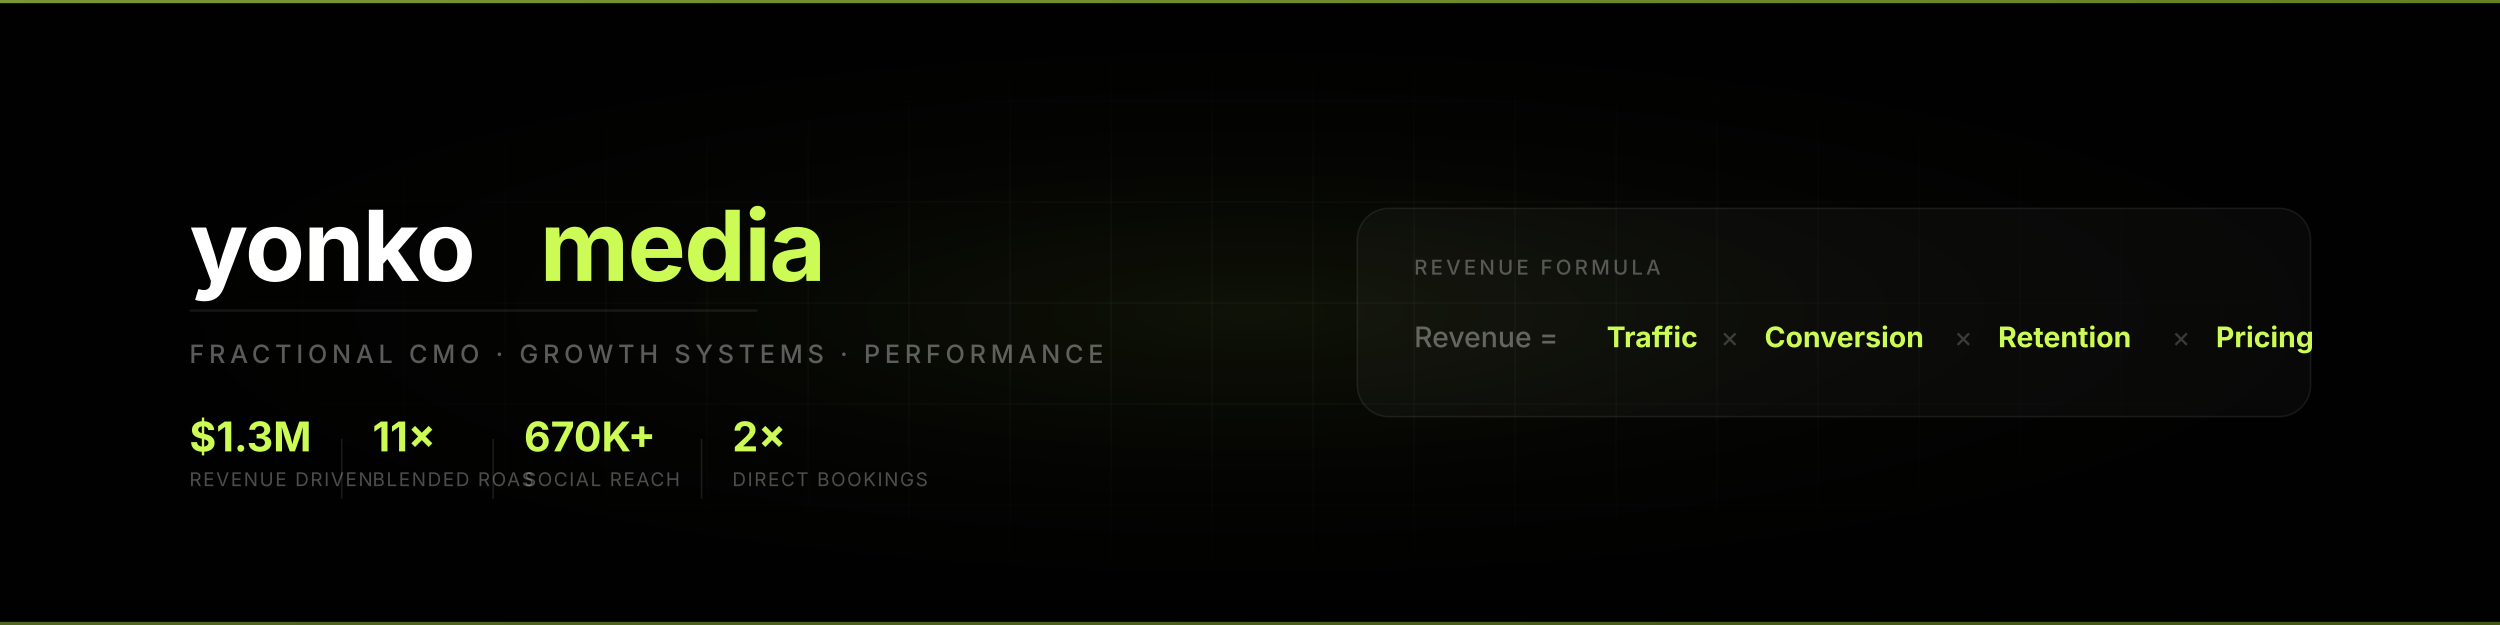
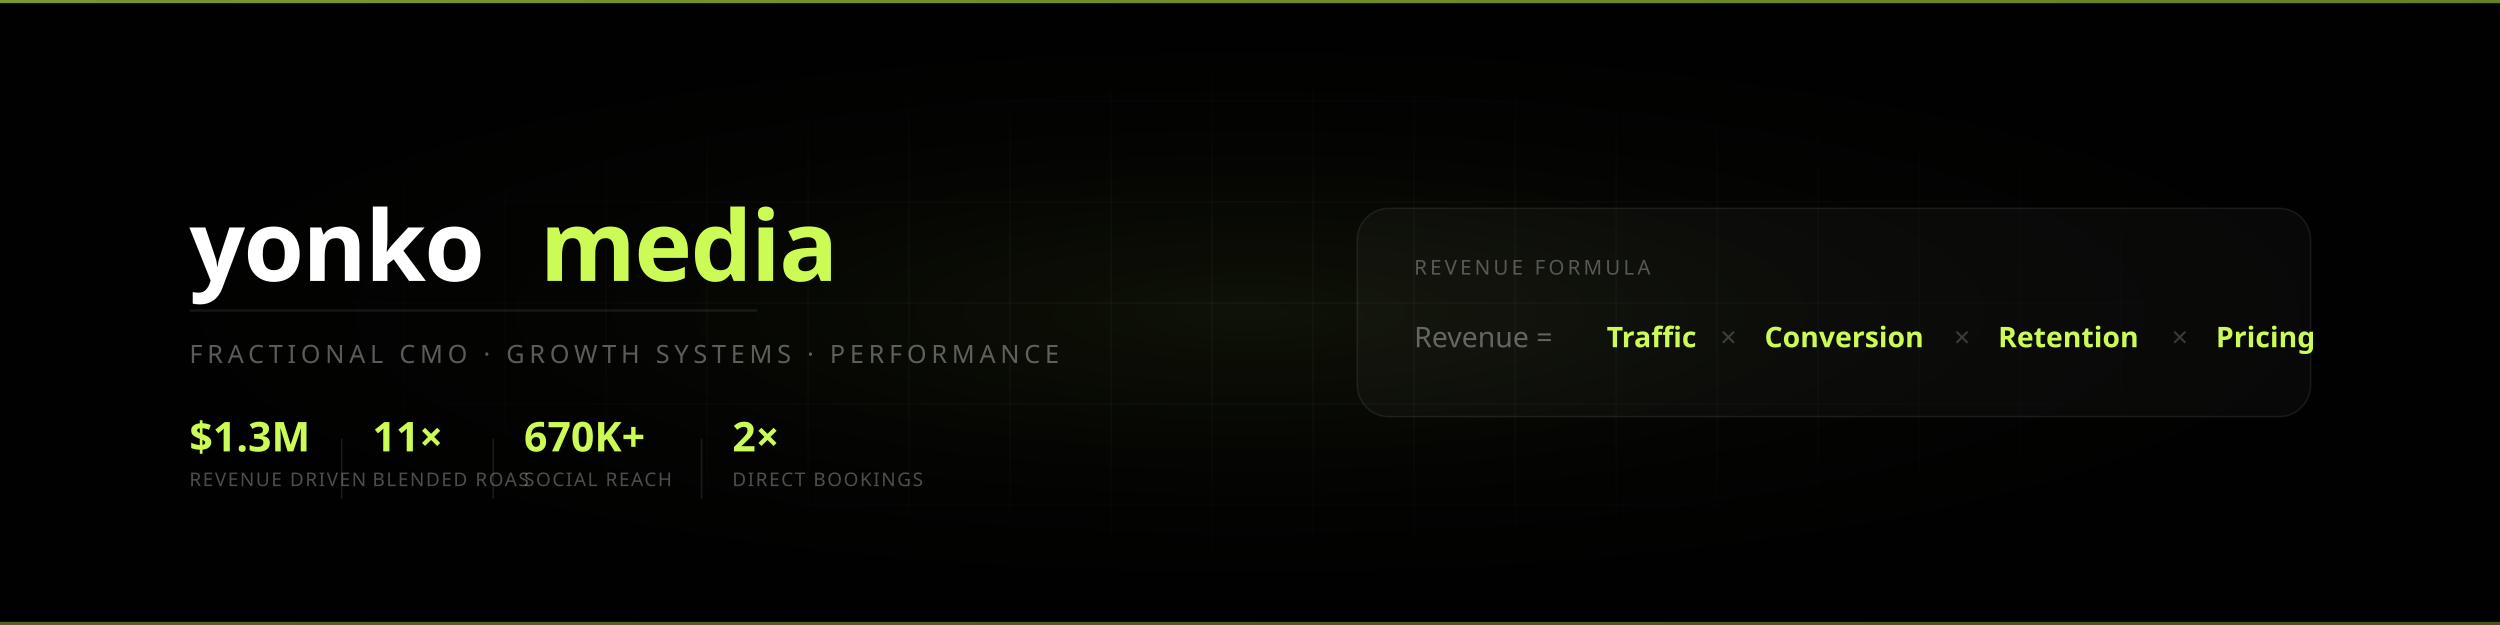
<svg xmlns="http://www.w3.org/2000/svg" width="1584" height="396" viewBox="0 0 1584 396">
  <defs>
    <radialGradient id="centerGlow" cx="50%" cy="50%" r="50%">
      <stop offset="0%" stop-color="#CCFB55" stop-opacity="0.07" />
      <stop offset="100%" stop-color="#010101" stop-opacity="0" />
    </radialGradient>
    <radialGradient id="gridMask" cx="50%" cy="50%" r="55%">
      <stop offset="15%" stop-color="white" stop-opacity="1" />
      <stop offset="80%" stop-color="white" stop-opacity="0" />
    </radialGradient>
    <mask id="gridFade">
      <rect width="1584" height="396" fill="url(#gridMask)" />
    </mask>
    <linearGradient id="accentGrad" x1="0%" y1="0%" x2="100%" y2="0%">
      <stop offset="0%" stop-color="#CCFB55" />
      <stop offset="100%" stop-color="#a8d63a" />
    </linearGradient>
    <linearGradient id="textGrad" x1="0%" y1="0%" x2="100%" y2="0%">
      <stop offset="0%" stop-color="#CCFB55" />
      <stop offset="100%" stop-color="#a8d63a" />
    </linearGradient>
  </defs>
  <rect width="1584" height="396" fill="#010101" />
  <g mask="url(#gridFade)" opacity="0.45">
    <line x1="64" y1="0" x2="64" y2="396" stroke="rgba(255,255,255,0.07)" stroke-width="1" />
    <line x1="128" y1="0" x2="128" y2="396" stroke="rgba(255,255,255,0.07)" stroke-width="1" />
    <line x1="192" y1="0" x2="192" y2="396" stroke="rgba(255,255,255,0.07)" stroke-width="1" />
    <line x1="256" y1="0" x2="256" y2="396" stroke="rgba(255,255,255,0.07)" stroke-width="1" />
    <line x1="320" y1="0" x2="320" y2="396" stroke="rgba(255,255,255,0.07)" stroke-width="1" />
    <line x1="384" y1="0" x2="384" y2="396" stroke="rgba(255,255,255,0.07)" stroke-width="1" />
    <line x1="448" y1="0" x2="448" y2="396" stroke="rgba(255,255,255,0.07)" stroke-width="1" />
    <line x1="512" y1="0" x2="512" y2="396" stroke="rgba(255,255,255,0.07)" stroke-width="1" />
    <line x1="576" y1="0" x2="576" y2="396" stroke="rgba(255,255,255,0.07)" stroke-width="1" />
    <line x1="640" y1="0" x2="640" y2="396" stroke="rgba(255,255,255,0.07)" stroke-width="1" />
    <line x1="704" y1="0" x2="704" y2="396" stroke="rgba(255,255,255,0.07)" stroke-width="1" />
    <line x1="768" y1="0" x2="768" y2="396" stroke="rgba(255,255,255,0.07)" stroke-width="1" />
    <line x1="832" y1="0" x2="832" y2="396" stroke="rgba(255,255,255,0.07)" stroke-width="1" />
    <line x1="896" y1="0" x2="896" y2="396" stroke="rgba(255,255,255,0.07)" stroke-width="1" />
    <line x1="960" y1="0" x2="960" y2="396" stroke="rgba(255,255,255,0.07)" stroke-width="1" />
    <line x1="1024" y1="0" x2="1024" y2="396" stroke="rgba(255,255,255,0.07)" stroke-width="1" />
    <line x1="1088" y1="0" x2="1088" y2="396" stroke="rgba(255,255,255,0.07)" stroke-width="1" />
    <line x1="1152" y1="0" x2="1152" y2="396" stroke="rgba(255,255,255,0.07)" stroke-width="1" />
    <line x1="1216" y1="0" x2="1216" y2="396" stroke="rgba(255,255,255,0.07)" stroke-width="1" />
    <line x1="1280" y1="0" x2="1280" y2="396" stroke="rgba(255,255,255,0.07)" stroke-width="1" />
    <line x1="1344" y1="0" x2="1344" y2="396" stroke="rgba(255,255,255,0.07)" stroke-width="1" />
    <line x1="1408" y1="0" x2="1408" y2="396" stroke="rgba(255,255,255,0.07)" stroke-width="1" />
    <line x1="1472" y1="0" x2="1472" y2="396" stroke="rgba(255,255,255,0.07)" stroke-width="1" />
    <line x1="1536" y1="0" x2="1536" y2="396" stroke="rgba(255,255,255,0.07)" stroke-width="1" />
    <line x1="0" y1="64" x2="1584" y2="64" stroke="rgba(255,255,255,0.07)" stroke-width="1" />
    <line x1="0" y1="128" x2="1584" y2="128" stroke="rgba(255,255,255,0.07)" stroke-width="1" />
    <line x1="0" y1="192" x2="1584" y2="192" stroke="rgba(255,255,255,0.07)" stroke-width="1" />
    <line x1="0" y1="256" x2="1584" y2="256" stroke="rgba(255,255,255,0.07)" stroke-width="1" />
    <line x1="0" y1="320" x2="1584" y2="320" stroke="rgba(255,255,255,0.07)" stroke-width="1" />
    <line x1="0" y1="384" x2="1584" y2="384" stroke="rgba(255,255,255,0.07)" stroke-width="1" />
  </g>
  <rect width="1584" height="396" fill="url(#centerGlow)" />
  <rect x="0" y="0" width="1584" height="2" fill="url(#accentGrad)" opacity="0.6" />
-   <text x="120" y="178" font-family="'Space Grotesk', 'Inter', sans-serif" font-weight="700" font-size="62" fill="white" letter-spacing="-1">yonko</text>
-   <text x="342" y="178" font-family="'Space Grotesk', 'Inter', sans-serif" font-weight="700" font-size="62" fill="#CCFB55" letter-spacing="-1">media</text>
+   <text x="120" y="178" font-family="'Geist', system-ui, sans-serif" font-weight="700" font-size="62" fill="white" letter-spacing="-1">yonko</text>
+   <text x="342" y="178" font-family="'Geist', system-ui, sans-serif" font-weight="700" font-size="62" fill="#CCFB55" letter-spacing="-1">media</text>
  <rect x="120" y="196" width="360" height="1.5" fill="rgba(255,255,255,0.08)" rx="1" />
-   <text x="120" y="230" font-family="'Space Grotesk', 'Inter', sans-serif" font-weight="500" font-size="16" fill="rgba(255,255,255,0.35)" letter-spacing="3">FRACTIONAL CMO  ·  GROWTH SYSTEMS  ·  PERFORMANCE</text>
+   <text x="120" y="230" font-family="'Geist', system-ui, sans-serif" font-weight="500" font-size="16" fill="rgba(255,255,255,0.35)" letter-spacing="3">FRACTIONAL CMO  ·  GROWTH SYSTEMS  ·  PERFORMANCE</text>
  <rect x="860" y="132" width="604" height="132" rx="20" fill="rgba(255,255,255,0.03)" stroke="rgba(255,255,255,0.08)" stroke-width="1" />
-   <text x="896" y="174" font-family="'Space Grotesk', 'Inter', sans-serif" font-weight="500" font-size="13" fill="rgba(255,255,255,0.3)" letter-spacing="2">REVENUE FORMULA</text>
-   <text x="896" y="220" font-family="'Space Grotesk', 'Inter', sans-serif" font-weight="500" font-size="18" fill="rgba(255,255,255,0.35)">Revenue =</text>
-   <text x="1018" y="220" font-family="'Space Grotesk', 'Inter', sans-serif" font-weight="700" font-size="18" fill="#CCFB55">Traffic</text>
-   <text x="1090" y="220" font-family="'Space Grotesk', 'Inter', sans-serif" font-weight="400" font-size="18" fill="rgba(255,255,255,0.2)"> × </text>
-   <text x="1118" y="220" font-family="'Space Grotesk', 'Inter', sans-serif" font-weight="700" font-size="18" fill="#CCFB55">Conversion</text>
-   <text x="1238" y="220" font-family="'Space Grotesk', 'Inter', sans-serif" font-weight="400" font-size="18" fill="rgba(255,255,255,0.2)"> × </text>
-   <text x="1266" y="220" font-family="'Space Grotesk', 'Inter', sans-serif" font-weight="700" font-size="18" fill="#CCFB55">Retention</text>
-   <text x="1376" y="220" font-family="'Space Grotesk', 'Inter', sans-serif" font-weight="400" font-size="18" fill="rgba(255,255,255,0.2)"> × </text>
-   <text x="1404" y="220" font-family="'Space Grotesk', 'Inter', sans-serif" font-weight="700" font-size="18" fill="#CCFB55">Pricing</text>
+   <text x="896" y="174" font-family="'Geist', system-ui, sans-serif" font-weight="500" font-size="13" fill="rgba(255,255,255,0.3)" letter-spacing="2">REVENUE FORMULA</text>
+   <text x="896" y="220" font-family="'Geist', system-ui, sans-serif" font-weight="500" font-size="18" fill="rgba(255,255,255,0.35)">Revenue =</text>
+   <text x="1018" y="220" font-family="'Geist', system-ui, sans-serif" font-weight="700" font-size="18" fill="#CCFB55">Traffic</text>
+   <text x="1090" y="220" font-family="'Geist', system-ui, sans-serif" font-weight="400" font-size="18" fill="rgba(255,255,255,0.2)"> × </text>
+   <text x="1118" y="220" font-family="'Geist', system-ui, sans-serif" font-weight="700" font-size="18" fill="#CCFB55">Conversion</text>
+   <text x="1238" y="220" font-family="'Geist', system-ui, sans-serif" font-weight="400" font-size="18" fill="rgba(255,255,255,0.2)"> × </text>
+   <text x="1266" y="220" font-family="'Geist', system-ui, sans-serif" font-weight="700" font-size="18" fill="#CCFB55">Retention</text>
+   <text x="1376" y="220" font-family="'Geist', system-ui, sans-serif" font-weight="400" font-size="18" fill="rgba(255,255,255,0.2)"> × </text>
+   <text x="1404" y="220" font-family="'Geist', system-ui, sans-serif" font-weight="700" font-size="18" fill="#CCFB55">Pricing</text>
  <g>
-     <text x="120" y="286" font-family="'Space Grotesk', 'Inter', sans-serif" font-weight="700" font-size="26" fill="#CCFB55">$1.3M</text>
-     <text x="120" y="308" font-family="'Space Grotesk', 'Inter', sans-serif" font-weight="400" font-size="12" fill="rgba(255,255,255,0.3)" letter-spacing="1">REVENUE DRIVEN</text>
+     <text x="120" y="286" font-family="'Geist', system-ui, sans-serif" font-weight="700" font-size="26" fill="#CCFB55">$1.3M</text>
+     <text x="120" y="308" font-family="'Geist', system-ui, sans-serif" font-weight="400" font-size="12" fill="rgba(255,255,255,0.3)" letter-spacing="1">REVENUE DRIVEN</text>
    <rect x="216" y="278" width="1" height="38" fill="rgba(255,255,255,0.1)" />
-     <text x="236" y="286" font-family="'Space Grotesk', 'Inter', sans-serif" font-weight="700" font-size="26" fill="#CCFB55">11×</text>
-     <text x="236" y="308" font-family="'Space Grotesk', 'Inter', sans-serif" font-weight="400" font-size="12" fill="rgba(255,255,255,0.3)" letter-spacing="1">BLENDED ROAS</text>
+     <text x="236" y="286" font-family="'Geist', system-ui, sans-serif" font-weight="700" font-size="26" fill="#CCFB55">11×</text>
+     <text x="236" y="308" font-family="'Geist', system-ui, sans-serif" font-weight="400" font-size="12" fill="rgba(255,255,255,0.3)" letter-spacing="1">BLENDED ROAS</text>
    <rect x="312" y="278" width="1" height="38" fill="rgba(255,255,255,0.1)" />
-     <text x="332" y="286" font-family="'Space Grotesk', 'Inter', sans-serif" font-weight="700" font-size="26" fill="#CCFB55">670K+</text>
-     <text x="332" y="308" font-family="'Space Grotesk', 'Inter', sans-serif" font-weight="400" font-size="12" fill="rgba(255,255,255,0.3)" letter-spacing="1">SOCIAL REACH</text>
+     <text x="332" y="286" font-family="'Geist', system-ui, sans-serif" font-weight="700" font-size="26" fill="#CCFB55">670K+</text>
+     <text x="332" y="308" font-family="'Geist', system-ui, sans-serif" font-weight="400" font-size="12" fill="rgba(255,255,255,0.3)" letter-spacing="1">SOCIAL REACH</text>
    <rect x="444" y="278" width="1" height="38" fill="rgba(255,255,255,0.1)" />
-     <text x="464" y="286" font-family="'Space Grotesk', 'Inter', sans-serif" font-weight="700" font-size="26" fill="#CCFB55">2×</text>
-     <text x="464" y="308" font-family="'Space Grotesk', 'Inter', sans-serif" font-weight="400" font-size="12" fill="rgba(255,255,255,0.3)" letter-spacing="1">DIRECT BOOKINGS</text>
+     <text x="464" y="286" font-family="'Geist', system-ui, sans-serif" font-weight="700" font-size="26" fill="#CCFB55">2×</text>
+     <text x="464" y="308" font-family="'Geist', system-ui, sans-serif" font-weight="400" font-size="12" fill="rgba(255,255,255,0.3)" letter-spacing="1">DIRECT BOOKINGS</text>
  </g>
  <rect x="0" y="394" width="1584" height="2" fill="url(#accentGrad)" opacity="0.4" />
</svg>
